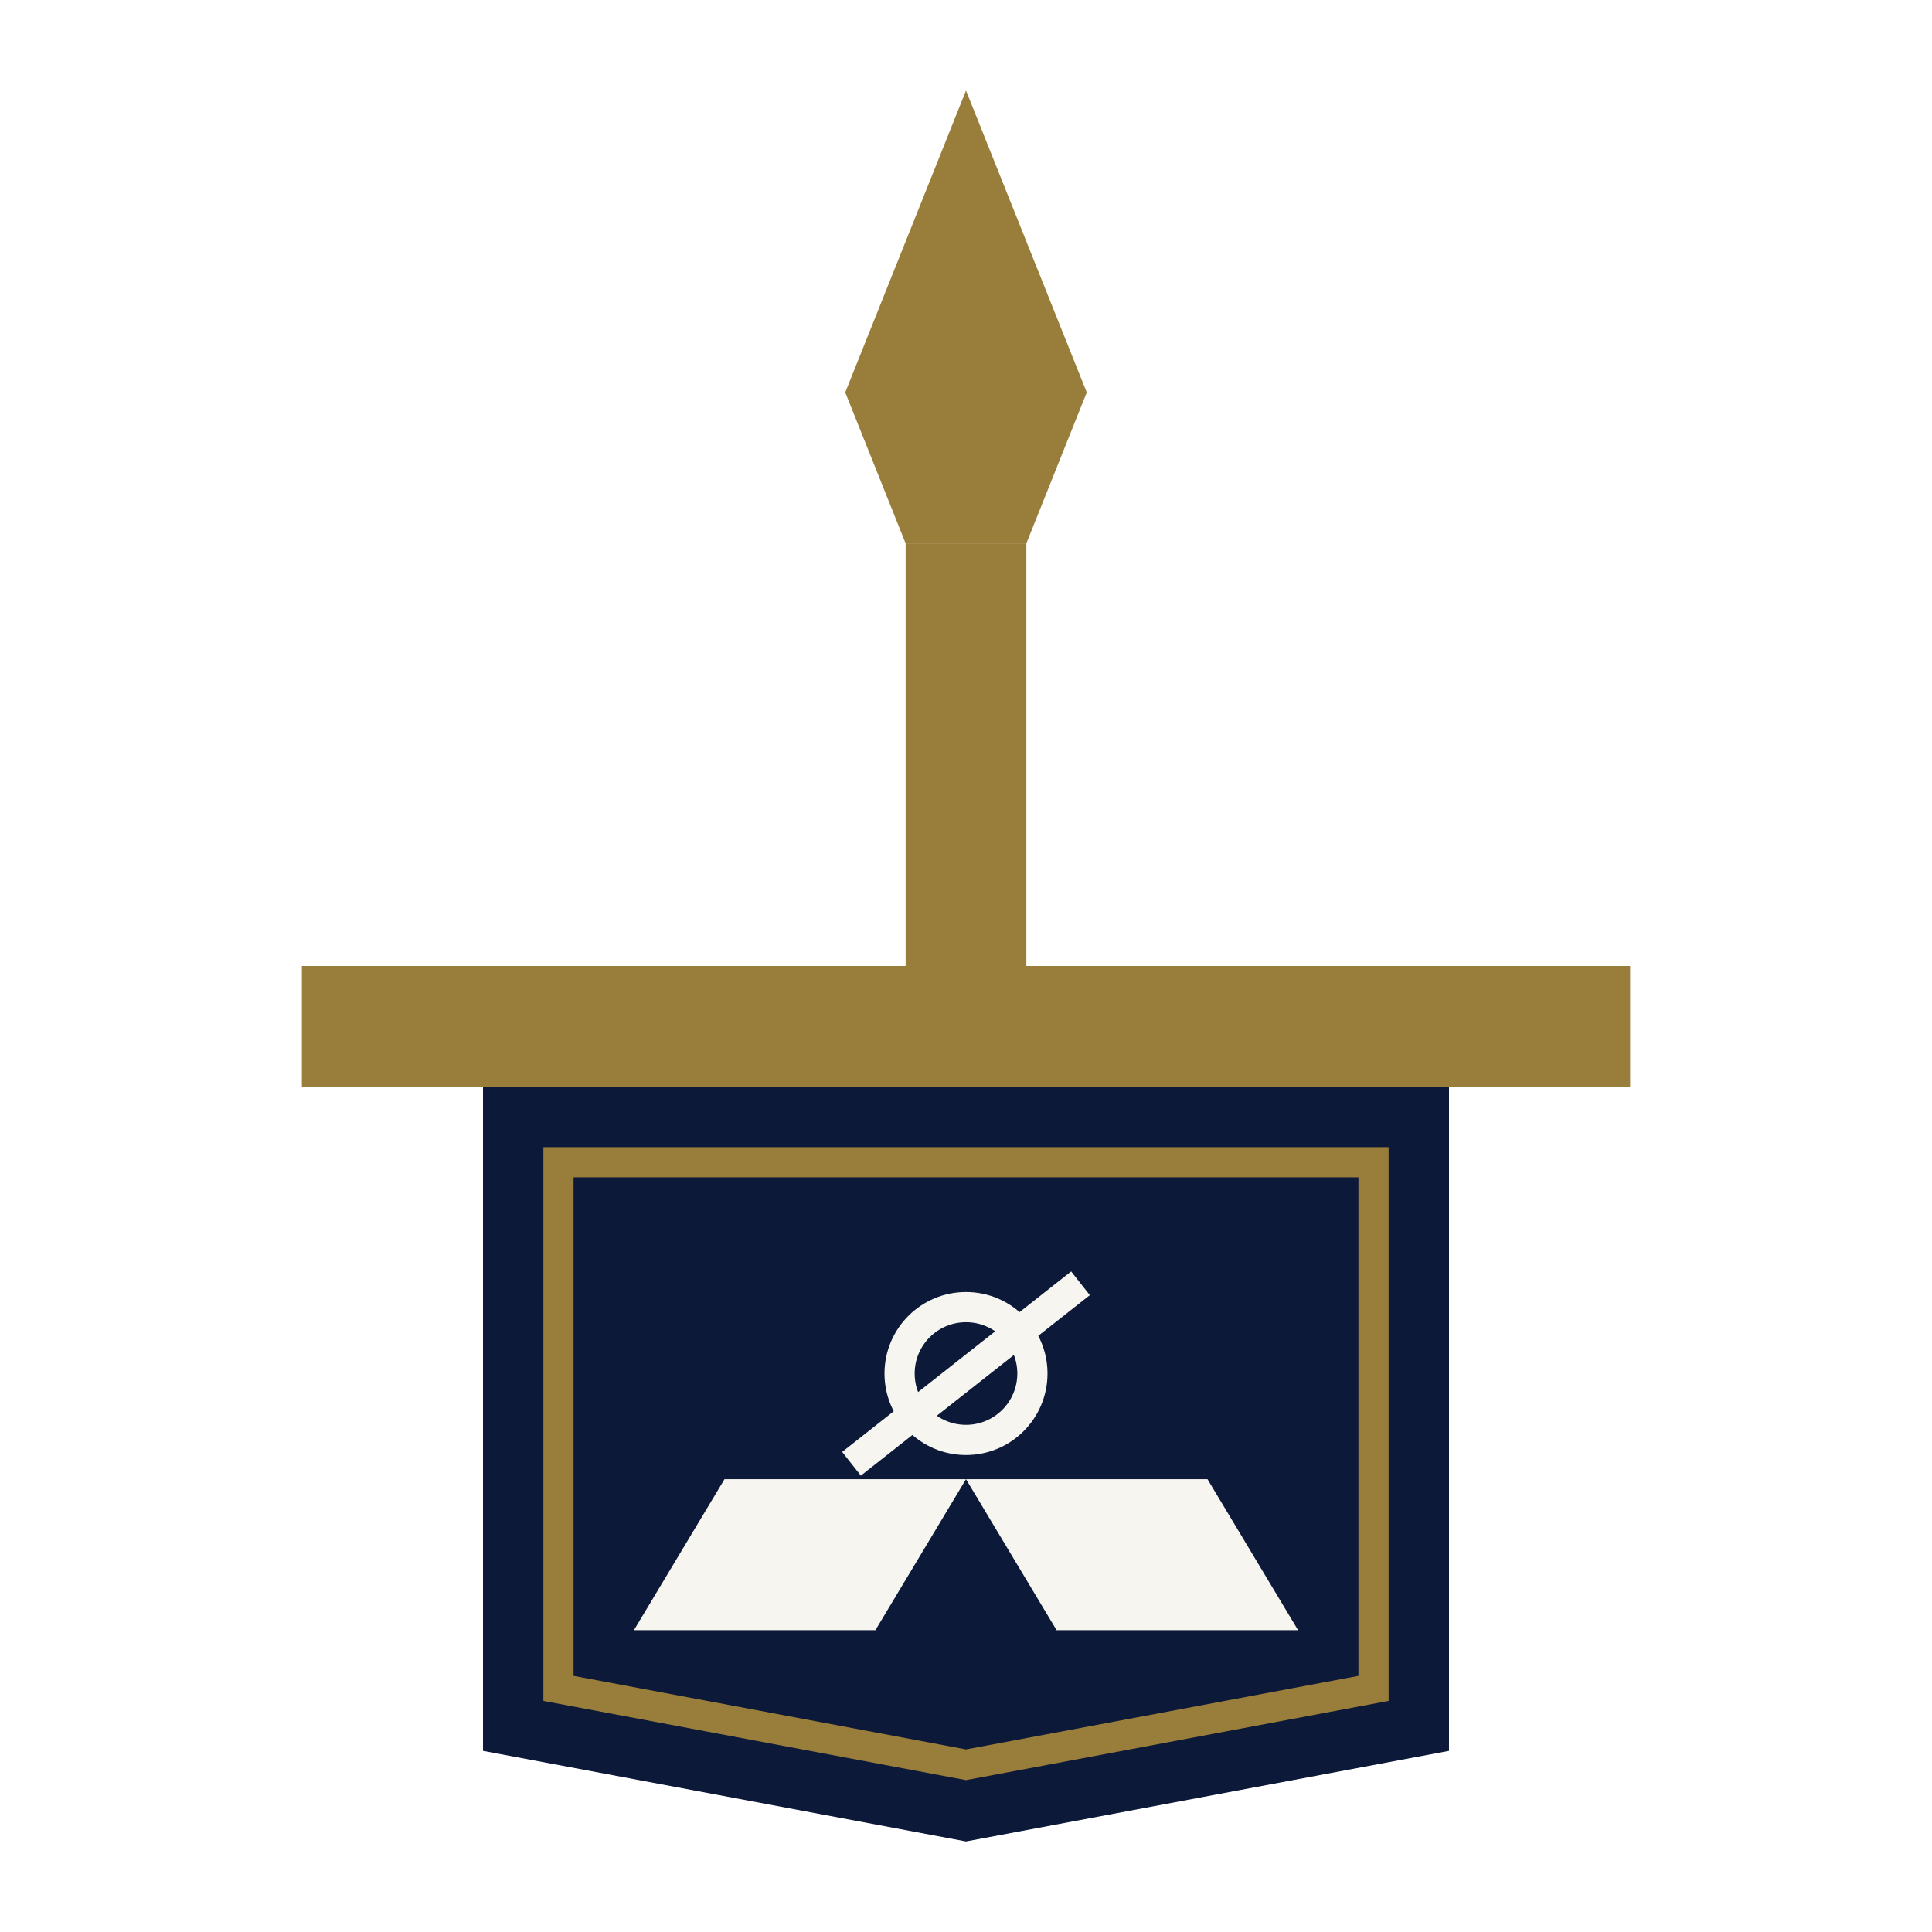
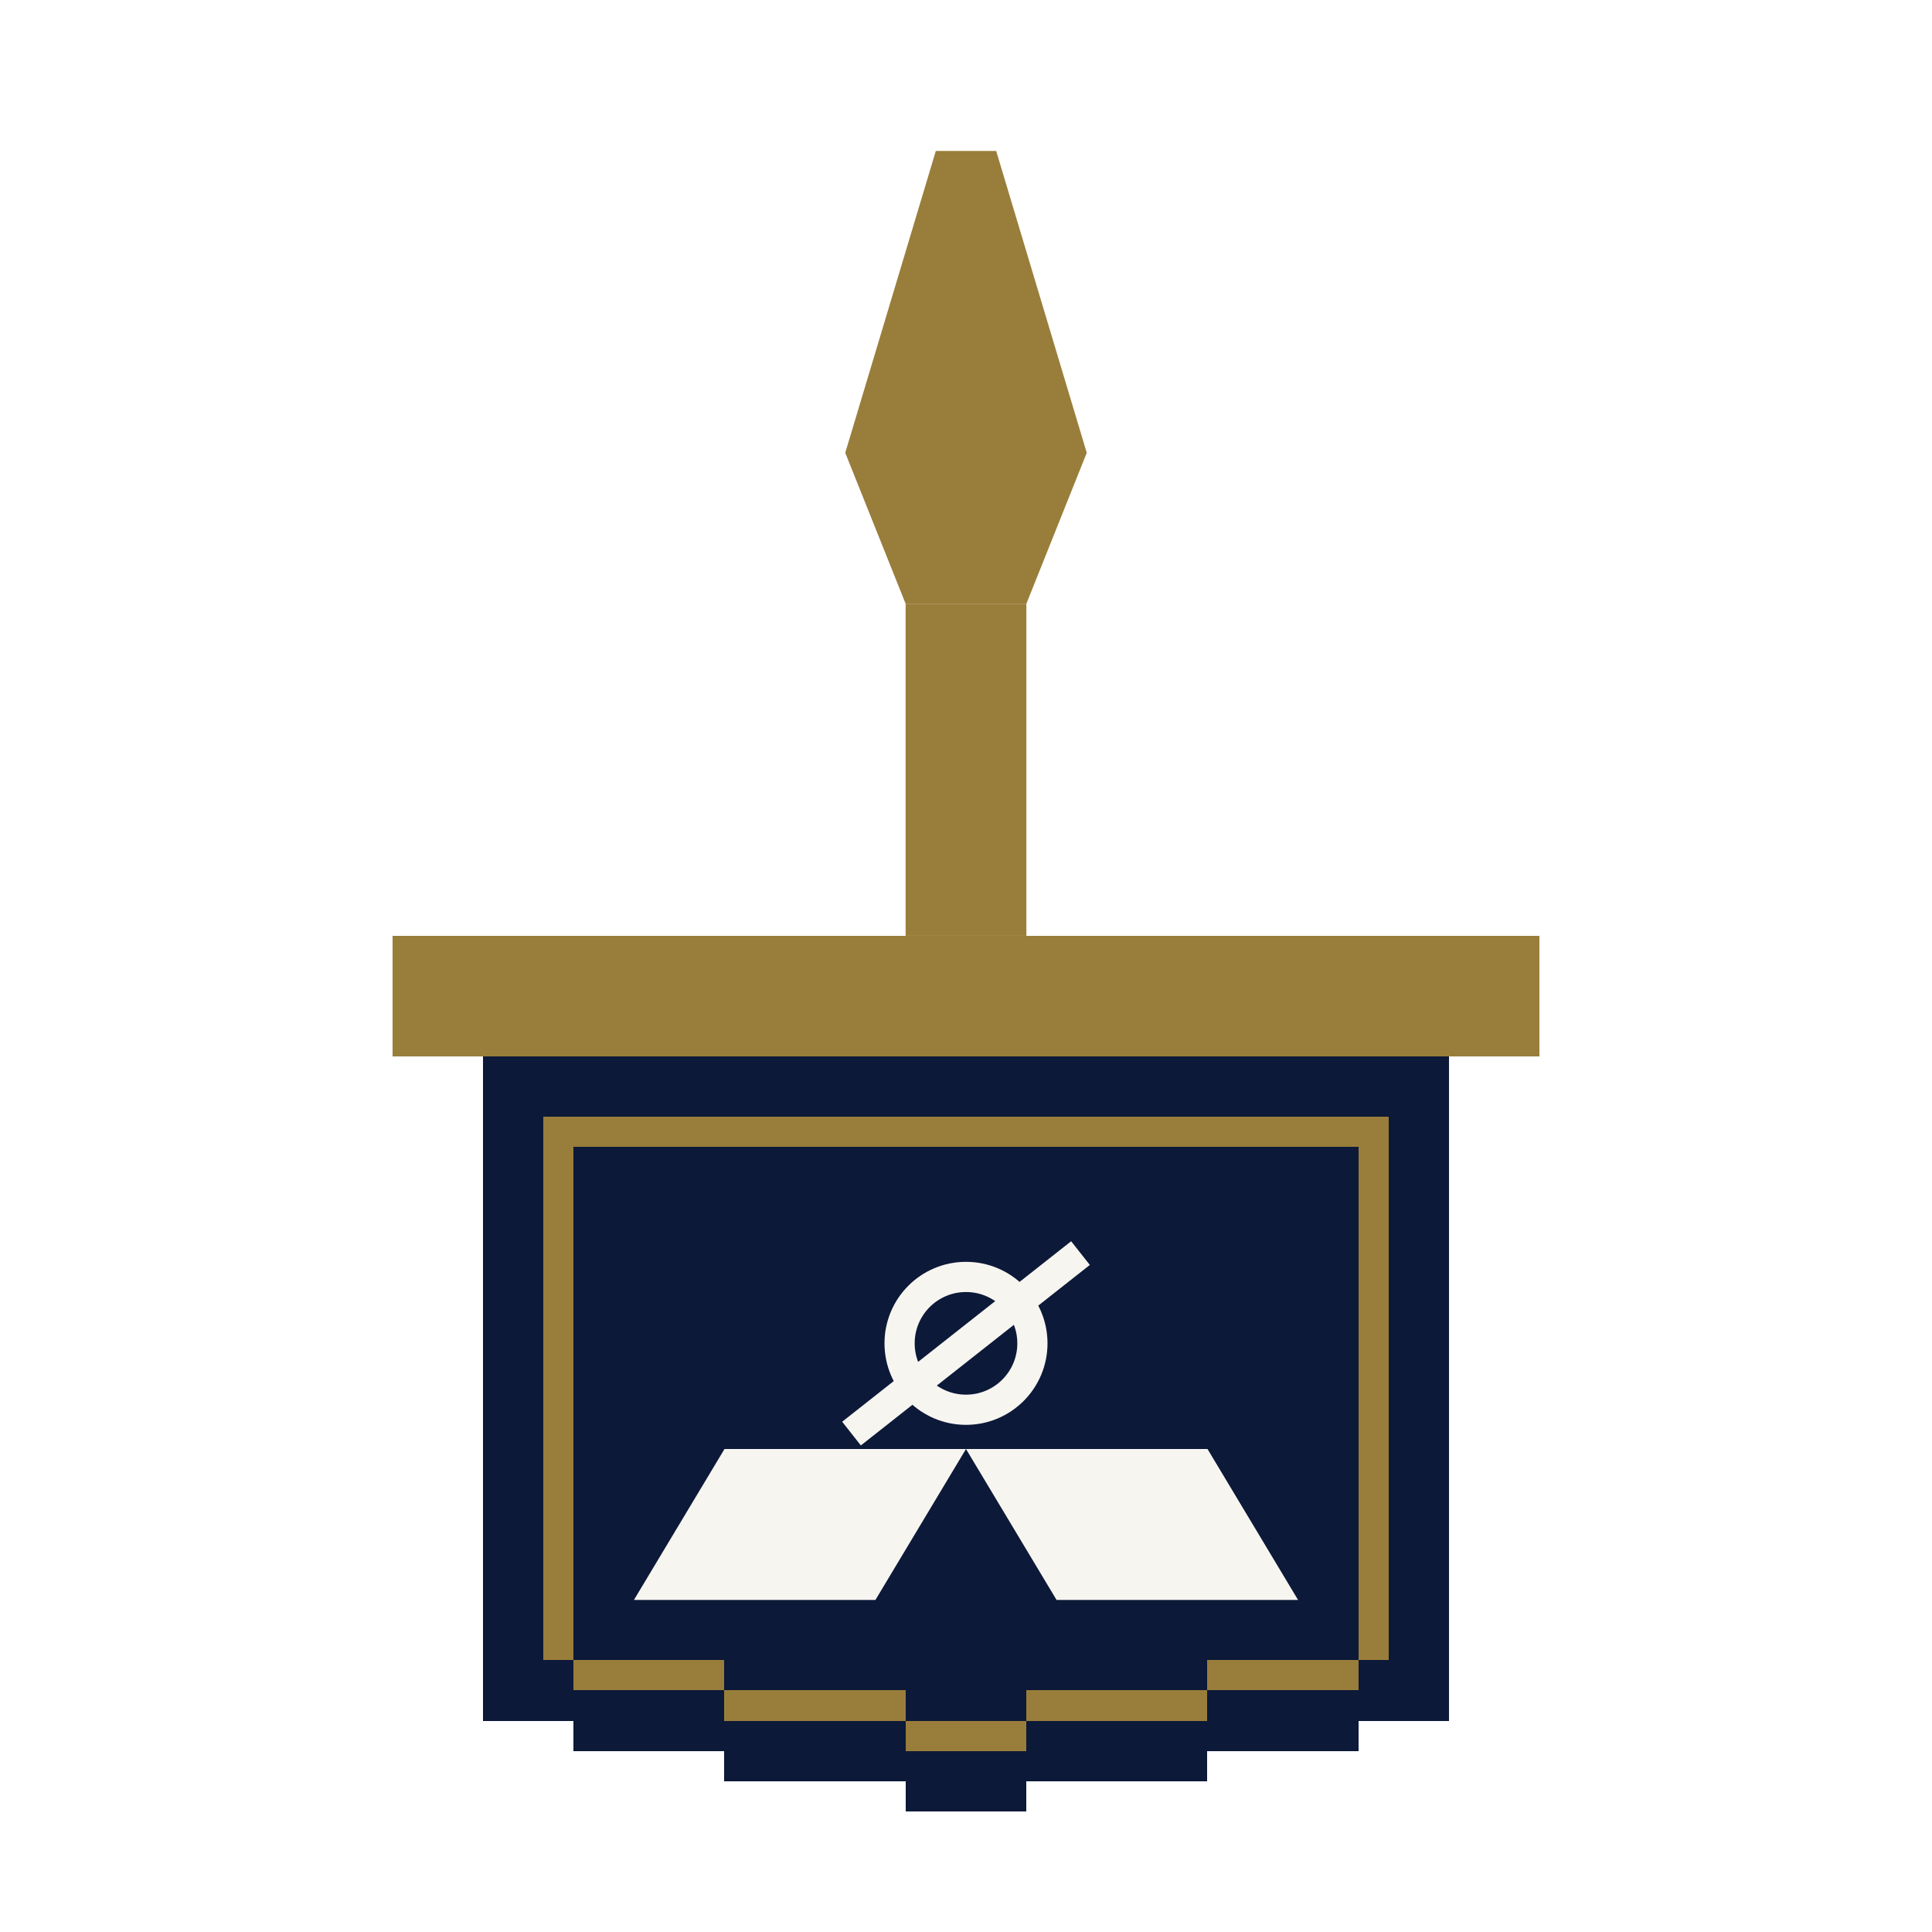
<svg xmlns="http://www.w3.org/2000/svg" viewBox="0 0 64 64">
  <g data-part="spear" fill="#997D3A">
-     <path d="M32 3 L36 13 L34 18 H30 L28 13 Z" />
-     <rect x="30" y="18" width="4" height="14" />
+     <path d="M31 5 H33 L36 15 L34 20 H30 L28 15 Z" />
+     <rect x="30" y="20" width="4" height="11" />
  </g>
-   <rect data-part="bar" x="10" y="32" width="44" height="4" fill="#997D3A" />
-   <g data-part="banner">
-     <path d="M16 36 H48 V58 L32 61 L16 58 Z" fill="#0C1938" />
-     <path d="M18.5 38.5 H45.5 V55.93 L32 58.46 L18.5 55.93 Z" fill="none" stroke="#997D3A" stroke-linejoin="miter" />
+   <g shape-rendering="crispEdges">
+     <path data-part="bar" fill="#997D3A" d="M13 31h38v1h-38zM13 32h38v1h-38zM13 33h38v1h-38zM13 34h38v1h-38z" />
+     <g data-part="banner">
+       <path fill="#0C1938" d="M16 35h32v1h-32zM16 36h32v1h-32zM16 37h32v1h-32zM16 38h32v1h-32zM16 39h32v1h-32zM16 40h32v1h-32zM16 41h32v1h-32zM16 42h32v1h-32zM16 43h32v1h-32zM16 44h32v1h-32zM16 45h32v1h-32zM16 46h32v1h-32zM16 47h32v1h-32zM16 48h32v1h-32zM16 49h32v1h-32zM16 50h32v1h-32zM16 51h32v1h-32zM16 52h32v1h-32zM16 53h32v1h-32zM16 54h32v1h-32zM16 55h32v1h-32zM16 56h32v1h-32zM19 57h26v1h-26zM24 58h16v1h-16zM30 59h4v1h-4z" />
+       <path fill="#997D3A" d="M18 37h28v1h-28zM18 38h1v1h-1zM45 38h1v1h-1zM18 39h1v1h-1zM45 39h1v1h-1zM18 40h1v1h-1zM45 40h1v1h-1zM18 41h1v1h-1zM45 41h1v1h-1zM18 42h1v1h-1zM45 42h1v1h-1zM18 43h1v1h-1zM45 43h1v1h-1zM18 44h1v1h-1zM45 44h1v1h-1zM18 45h1v1h-1zM45 45h1v1h-1zM18 46h1v1h-1zM45 46h1v1h-1zM18 47h1v1h-1zM45 47h1v1h-1zM18 48h1v1h-1zM45 48h1v1h-1zM18 49h1v1h-1zM45 49h1v1h-1zM18 50h1v1h-1zM45 50h1v1h-1zM18 51h1v1h-1zM45 51h1v1h-1zM18 52h1v1h-1zM45 52h1v1h-1zM18 53h1v1h-1zM45 53h1v1h-1zM18 54h1v1h-1zM45 54h1v1h-1zM19 55h5v1h-5zM40 55h5v1h-5zM24 56h6v1h-6zM34 56h6v1h-6zM30 57h4v1h-4z" />
+     </g>
  </g>
  <g data-part="emblem">
    <g fill="#F7F5F0">
-       <path d="M24 49 H32 L29 54 H21 Z" />
-       <path d="M40 49 H32 L35 54 H43 Z" />
+       <path d="M24 48 H32 L29 53 H21 Z" />
+       <path d="M40 48 H32 L35 53 H43 Z" />
    </g>
-     <circle cx="32" cy="45.5" r="2.2" fill="none" stroke="#F7F5F0" />
-     <path d="M28.6 48.18 L35.4 42.82" fill="none" stroke="#F7F5F0" stroke-linecap="square" />
+     <circle cx="32" cy="44.5" r="2.2" fill="none" stroke="#F7F5F0" />
+     <path d="M28.6 47.18 L35.4 41.82" fill="none" stroke="#F7F5F0" stroke-linecap="square" />
  </g>
</svg>
